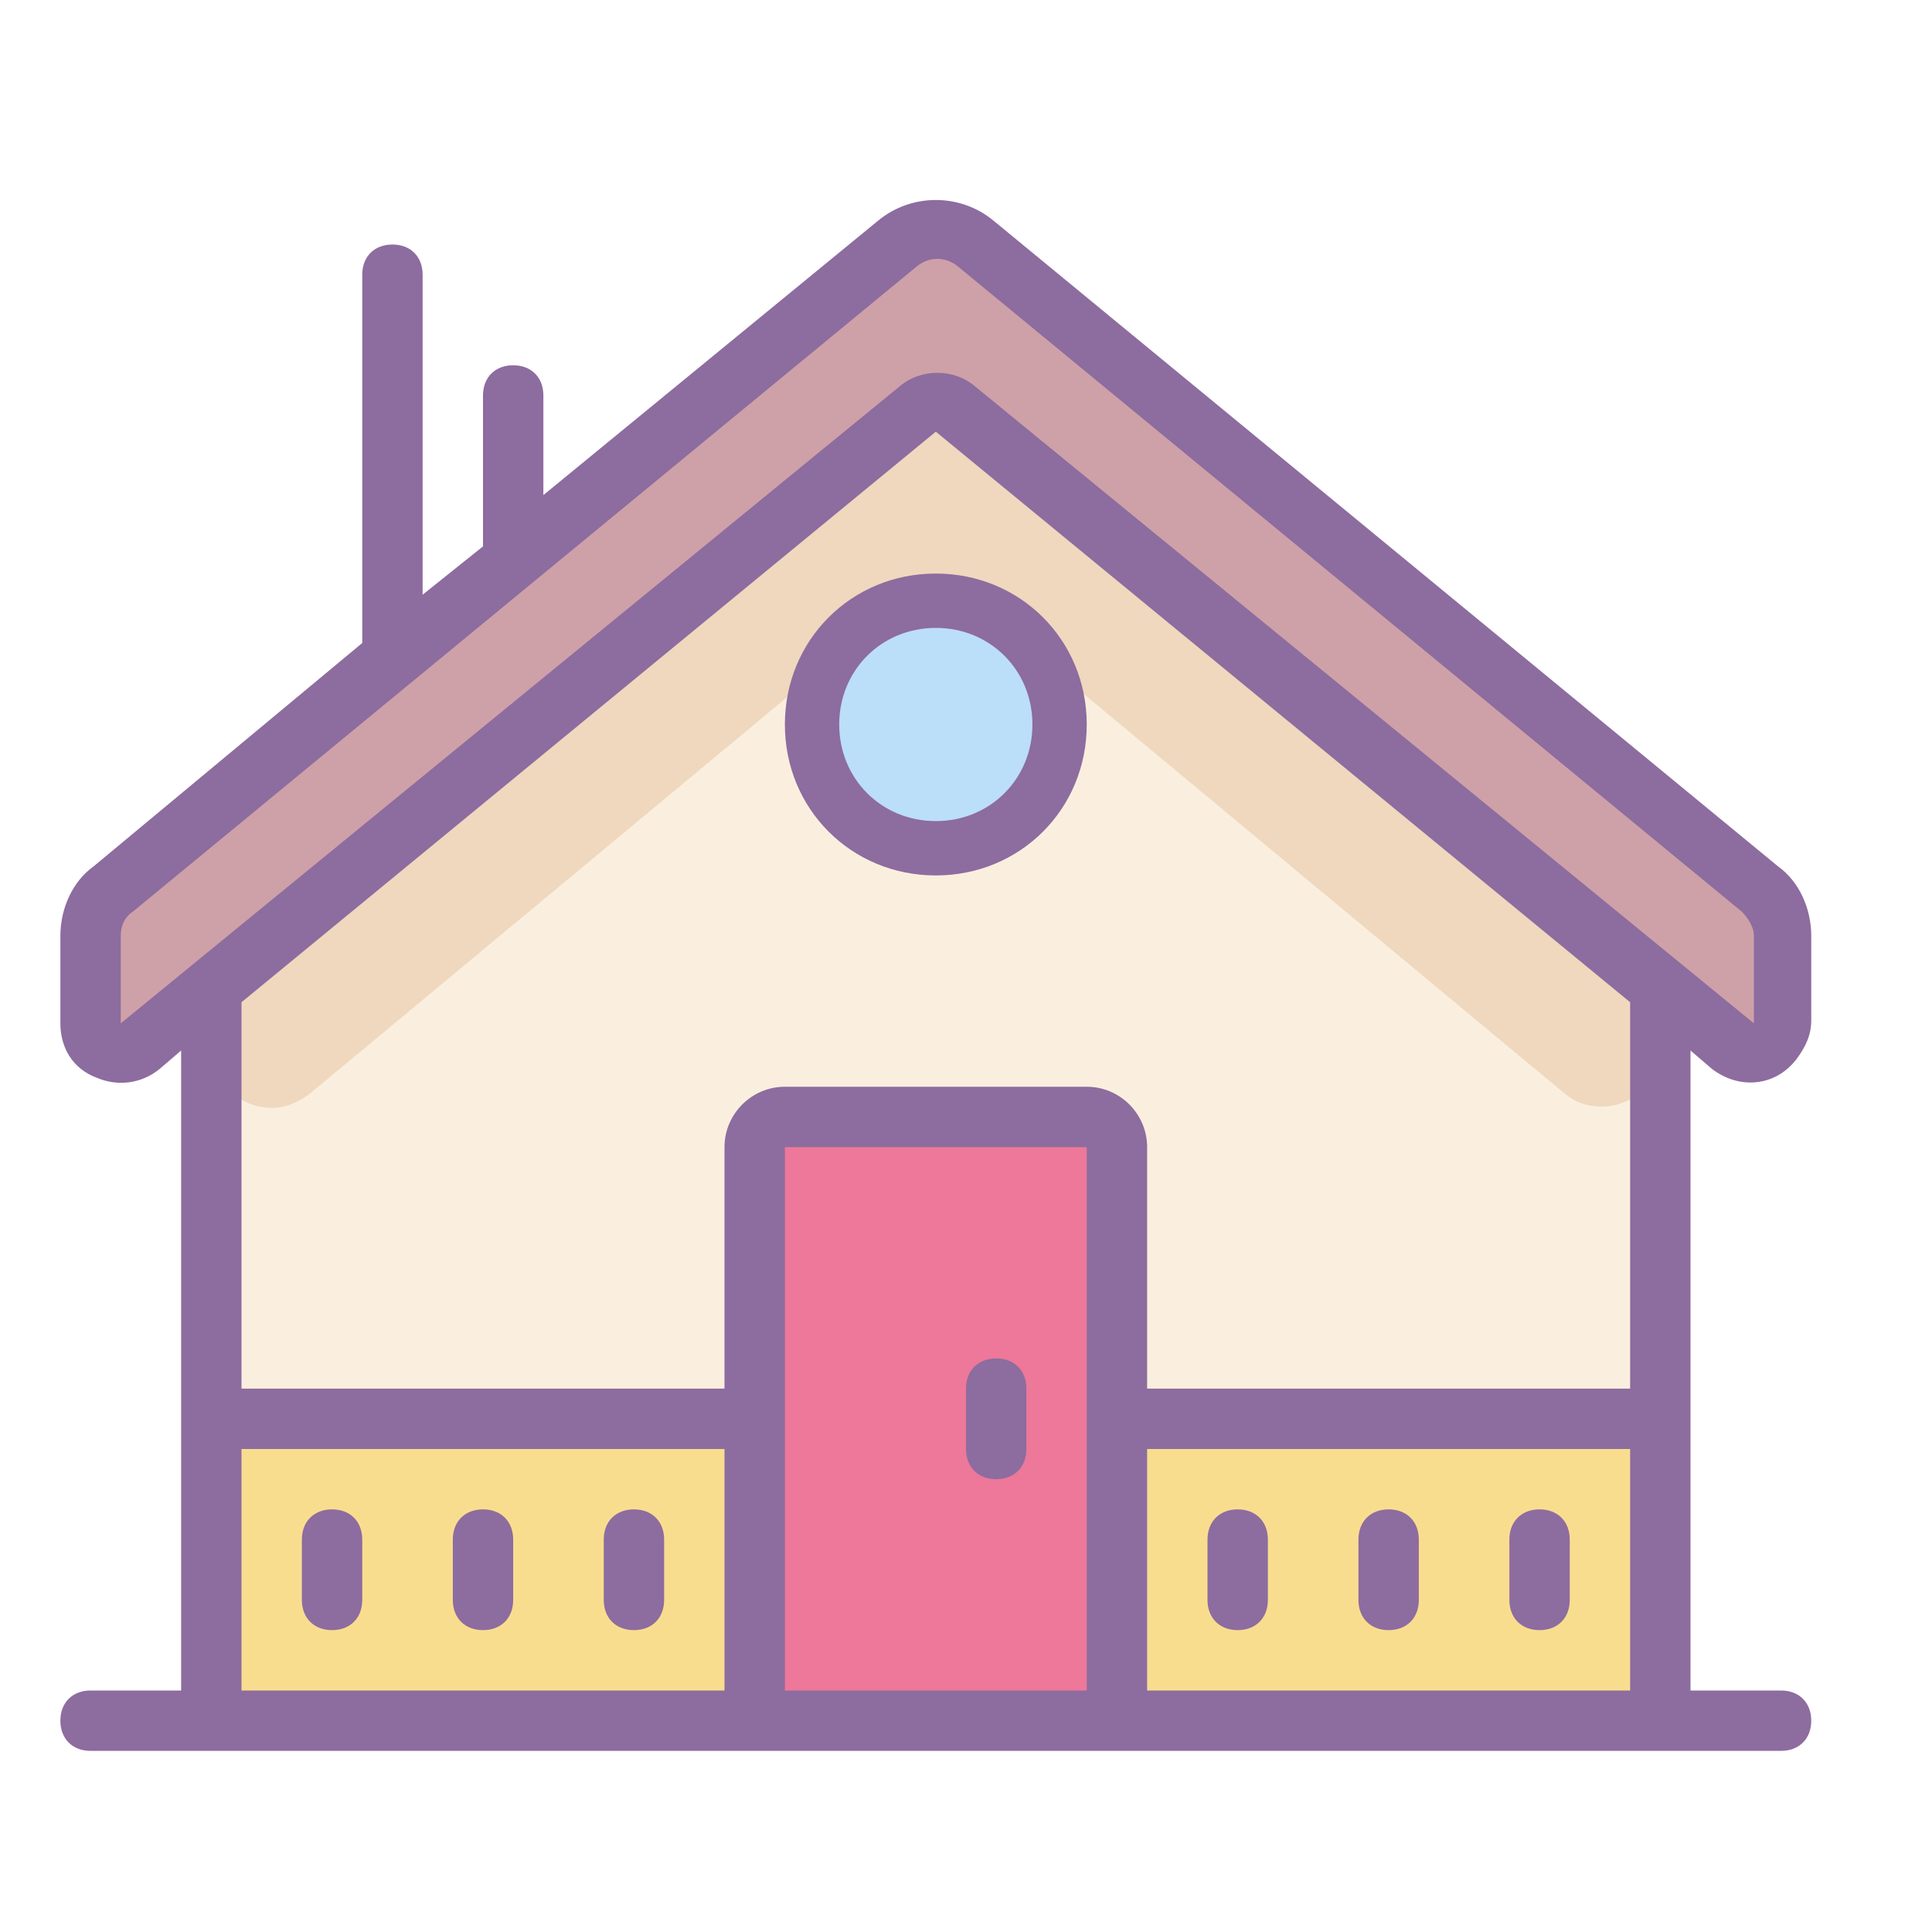
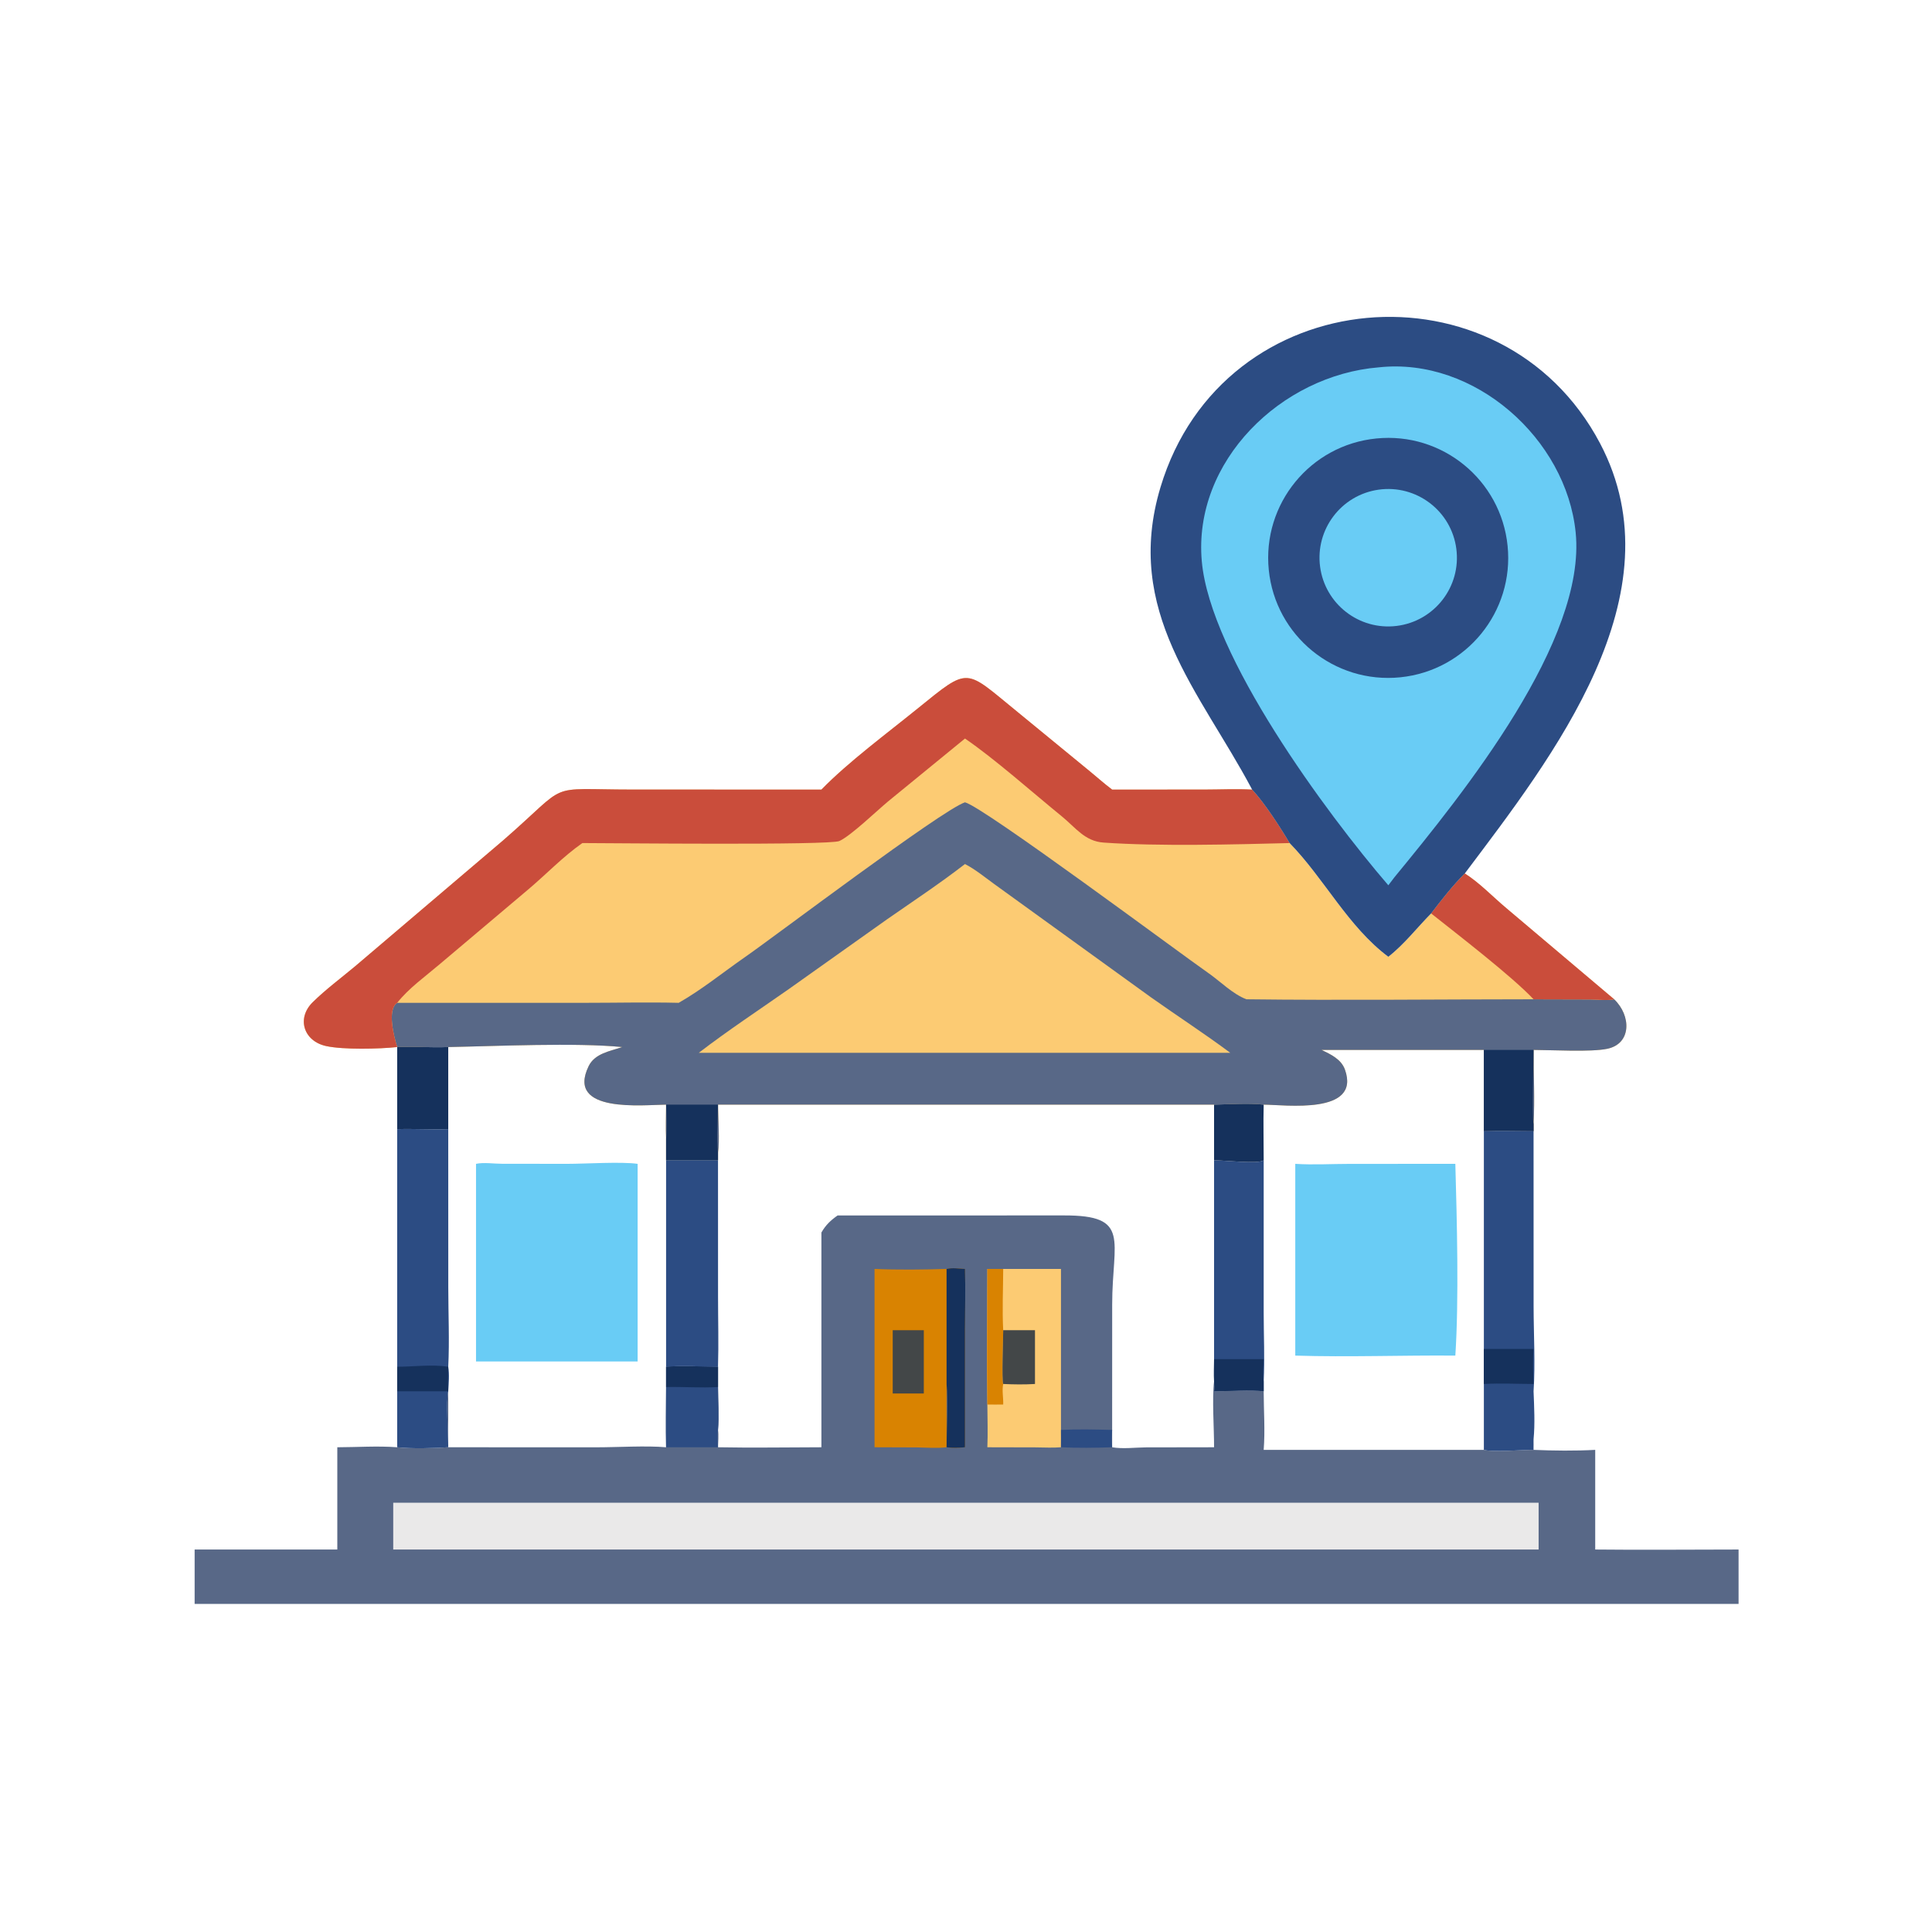
- <svg xmlns="http://www.w3.org/2000/svg" x="0px" y="0px" width="1800" height="1800" viewBox="0 0 64 64">
-   <path fill="#faefde" d="M55 33L31 13 7 33 7 57 55 57z" />
-   <path fill="#efd8be" d="M31,13L7,33v1.7c0,1.1,0.9,2,2,2c0.5,0,0.9-0.2,1.3-0.5l20.1-16.7c0.4-0.3,0.9-0.3,1.3,0l20.1,16.7 c0.8,0.7,2.1,0.6,2.8-0.3c0.3-0.4,0.5-0.8,0.5-1.3V33L31,13z" />
-   <path fill="#f9dd8f" d="M7 47H55V57H7z" />
-   <path fill="#cda1a7" d="M31.6,13.5l25.7,21.1c0.4,0.3,1.1,0.3,1.4-0.1c0.1-0.2,0.2-0.4,0.2-0.6V31c0-0.6-0.3-1.2-0.7-1.5L32.3,8 c-0.7-0.6-1.8-0.6-2.5,0l-26,21.4C3.3,29.8,3,30.3,3,31v2.9c0,0.6,0.5,1,1,1c0.2,0,0.4-0.1,0.6-0.2l25.7-21.1 C30.7,13.2,31.3,13.2,31.6,13.5z" />
-   <path fill="#8d6c9f" d="M16 50c-.6 0-1 .4-1 1v2c0 .6.4 1 1 1 .6 0 1-.4 1-1v-2C17 50.4 16.6 50 16 50zM11 50c-.6 0-1 .4-1 1v2c0 .6.4 1 1 1s1-.4 1-1v-2C12 50.4 11.6 50 11 50zM46 50c-.6 0-1 .4-1 1v2c0 .6.4 1 1 1s1-.4 1-1v-2C47 50.4 46.6 50 46 50zM51 50c-.6 0-1 .4-1 1v2c0 .6.4 1 1 1s1-.4 1-1v-2C52 50.4 51.6 50 51 50z" />
-   <path fill="#bbdef9" d="M31 20A4 4 0 1 0 31 28A4 4 0 1 0 31 20Z" />
-   <path fill="#8d6c9f" d="M31,19c-2.8,0-5,2.2-5,5s2.2,5,5,5s5-2.2,5-5S33.8,19,31,19z M31,27.2c-1.8,0-3.2-1.4-3.2-3.2s1.4-3.2,3.2-3.2 c1.8,0,3.2,1.4,3.2,3.2v0C34.2,25.8,32.8,27.2,31,27.2z" />
-   <path fill="#ed7899" d="M25 37H37V57H25z" />
-   <path fill="#8d6c9f" d="M33,45c-0.6,0-1,0.4-1,1v2c0,0.6,0.4,1,1,1s1-0.4,1-1v-2C34,45.4,33.6,45,33,45z" />
-   <path fill="#8d6c9f" d="M56.7,35.4c0.9,0.7,2.1,0.6,2.8-0.3c0.3-0.4,0.5-0.8,0.5-1.3V31c0-0.9-0.4-1.8-1.1-2.3l-26-21.4 c-1.1-0.9-2.7-0.9-3.8,0L18,16.4v-3.3c0-0.6-0.4-1-1-1s-1,0.4-1,1v5l-2,1.6V9.1c0-0.6-0.4-1-1-1s-1,0.4-1,1v12c0,0.1,0,0.1,0,0.2 l-8.9,7.4C2.4,29.2,2,30.1,2,31v2.9c0,0.8,0.4,1.5,1.2,1.8c0.7,0.3,1.5,0.2,2.1-0.3L6,34.8V56H3c-0.6,0-1,0.4-1,1s0.4,1,1,1h56 c0.6,0,1-0.4,1-1s-0.4-1-1-1h-3V34.8L56.7,35.4z M22,56h-2H8v-8h16v8H22z M26,56V38h10v18H26z M54,56H42h-2h-2v-8h16V56z M54,38v8 H38v-8c0-1.1-0.9-2-2-2H26c-1.1,0-2,0.9-2,2v8H8v-8v-4.8l23-18.9l23,18.9V38z M32.3,12.8c-0.7-0.6-1.8-0.6-2.5,0L4,33.9V31 c0-0.3,0.1-0.6,0.4-0.8l26-21.4c0.4-0.3,0.9-0.3,1.3,0l26,21.4c0.2,0.2,0.4,0.5,0.4,0.8v2.9L32.3,12.8z" />
-   <path fill="#8d6c9f" d="M21 50c-.6 0-1 .4-1 1v2c0 .6.4 1 1 1s1-.4 1-1v-2C22 50.4 21.6 50 21 50zM41 50c-.6 0-1 .4-1 1v2c0 .6.4 1 1 1s1-.4 1-1v-2C42 50.4 41.6 50 41 50z" />
+ <svg xmlns="http://www.w3.org/2000/svg" width="1024" height="1024">
+   <path fill="#FCCB73" d="M435.36 418.5c14.38-14.74 34.62-29.68 50.92-42.9 27.98-22.66 24.82-21.16 53.02 1.74l37.22 30.54c4.32 3.5 8.48 7.28 12.94 10.62l48.76-.02c8.44 0 17-.44 25.42.02 6.68 7.18 14.8 19.8 19.88 28.34 18.46 18.92 30.88 44.22 52.32 60.28 8.44-6.6 15.18-15.38 22.68-22.98 5.48-7.14 11.5-14.86 17.86-21.2 7.92 5.04 14.84 12.4 22.06 18.44l57.1 48.26c9.08 8.66 9.3 23.62-3.76 26.26-8.7 1.78-29 .62-38.96.58.02 12.98.7 26.34 0 39.3v3.76c-8.74-.02-17.58-.3-26.34 0v-43.06h-86c4.9 2.38 10.42 4.94 12.38 10.46 8.56 24.1-31.8 18.6-43.08 18.54-8.46-.92-17.76-.14-26.3 0H380.56c.04 7.06.98 19.14 0 25.58v3.92h-27.52V603.6c-.28-6-.02-12.1 0-18.12-11.94.08-53.26 4.8-41.06-20.38 3.3-6.8 11.32-7.92 17.8-10.14-24.54-2.44-66.94-.46-92.2 0-9.02.4-18.04-.38-27.06 0-9.58 1.04-28.58 1.46-37.64-.52-11.98-2.6-15.78-14.72-7.16-23.22 6.92-6.82 15.08-12.86 22.56-19.12l78.38-66.68c36.4-31.62 21.28-26.96 68.52-26.94z" />
+   <path fill="#586887" d="M359.72 531.52c12.18-6.92 23.48-16.14 35-24.14 15.58-10.78 104.46-78.08 116.74-82.14 9.84 2.44 114.24 80.24 128.92 90.44 6.44 4.48 12.9 11.16 20.24 13.96 50.7.62 101.5.02 152.2 0l30.18.08c3.76.02 8.92.74 12.54-.08 9.08 8.66 9.3 23.62-3.76 26.26-8.7 1.78-29 .62-38.96.58.02 12.98.7 26.34 0 39.3v3.76c-8.74-.02-17.58-.3-26.34 0v-43.06h-86c4.9 2.38 10.42 4.94 12.38 10.46 8.56 24.1-31.8 18.6-43.08 18.54-8.46-.92-17.76-.14-26.3 0H380.56c.04 7.06.98 19.14 0 25.58v3.92h-27.52V603.6c-.28-6-.02-12.1 0-18.12-11.94.08-53.26 4.8-41.06-20.38 3.3-6.8 11.32-7.92 17.8-10.14-24.54-2.44-66.94-.46-92.2 0-9.02.4-18.04-.38-27.06 0-1.58-5.08-5.58-19.86 0-23.44h99.6c16.5 0 33.1-.4 49.6 0" />
+   <path fill="#15315C" d="M786.48 556.48h26.34c0 6.32-.92 35.46 0 39.3v3.76c-8.74-.02-17.58-.3-26.34 0zM353.04 585.48h27.52c-.04 8.08-.96 17.64 0 25.58v3.92h-27.52V603.6c.52-6.02.2-12.1 0-18.12" />
+   <path fill="#FCCB73" d="M511.46 457.96c5.38 2.76 10.46 6.94 15.36 10.5L610 528.58c13.98 9.9 28.32 19.2 42.08 29.44H370.36c15.42-11.84 31.82-22.64 47.74-33.8l52.02-36.94c13.86-9.64 27.98-18.98 41.34-29.32" />
+   <path fill="#CA4D3B" d="M435.36 418.5c14.38-14.74 34.62-29.68 50.92-42.9 27.98-22.66 24.82-21.16 53.02 1.74l37.22 30.54c4.32 3.5 8.48 7.28 12.94 10.62l48.76-.02c8.44 0 17-.44 25.42.02 6.68 7.18 14.8 19.8 19.88 28.34-29.4.76-69.56 1.8-98.62-.26-9.96-.7-14.78-7.92-22.1-13.88-15.42-12.56-35.74-30.62-51.34-41.26l-40.82 33.38c-5.92 4.92-19.64 18.16-25.76 20.94-5.18 2.34-120.62 1.1-136.22 1.08-10.22 7.14-19.14 16.54-28.68 24.58l-47.02 39.7c-7.48 6.38-16.34 12.66-22.44 20.4-5.58 3.58-1.58 18.36 0 23.44-9.58 1.04-28.58 1.46-37.64-.52-11.98-2.6-15.78-14.72-7.16-23.22 6.92-6.82 15.08-12.86 22.56-19.12l78.38-66.68c36.4-31.62 21.28-26.96 68.52-26.94zM776.38 462.94c7.92 5.04 14.84 12.4 22.06 18.44l57.1 48.26c-3.62.82-8.78.1-12.54.08l-30.18-.08c-11.42-12.18-40.76-34.74-54.3-45.5 5.48-7.14 11.5-14.86 17.86-21.2" />
+   <path fill="#586887" d="m443.94 644.22 119.84-.02c35.88-.14 25.7 13.02 25.7 47.24l-.02 75.64c5.52.98 12.3.1 17.96.06l36.06-.06c.04-9.7-1.12-25.82 0-34.84.02 1.14.44 4.28 0 5.18 6.92-.02 20.02-.96 26.3 0 .02 10.2.8 20.9 0 31.04h116.7c4.66 1.32 20.34-.02 26.34 0-.18-1.88-.08-3.74 0-5.64.04 1.88.1 3.76 0 5.64 10.68.46 22 .58 32.68 0v52.82c25.32.28 50.66 0 75.98 0v28.84H103.16v-28.84h75.62v-54.2c10.42-.02 21.38-.8 31.74 0 7.16.84 19.82.54 27.06 0 .02-5.92-1.18-24.98 0-29.66v29.66l78.74.02c10.96 0 26.28-.96 36.72-.02-.2-10.64-.04-21.28 0-31.92V724.4c8.98-.7 18.48-.04 27.52 0v10.76c.02 7.44.62 15.34 0 22.72.44 2.88.06 6.28 0 9.2 18.24.36 36.54.02 54.8 0V653.26c2.32-4.02 4.84-6.4 8.58-9.04" />
+   <path fill="#2C4C83" d="M353.04 724.4c8.98-.7 18.48-.04 27.52 0v10.76c.02 7.44.62 15.34 0 22.72-.36 3.08-.14 6.12 0 9.2h-27.52c-.2-10.64-.04-21.28 0-31.92z" />
+   <path fill="#15315C" d="M353.04 724.4c8.98-.7 18.48-.04 27.52 0v10.76c-9.14.54-18.36-.2-27.52 0z" />
+   <path fill="#EAE9E9" d="M208.42 796.48H815.5v24.8H208.42z" />
+   <path fill="#D98301" d="M501.7 672.56c3.08-.74 6.62-.18 9.76 0 .32 10.7.02 21.44 0 32.16v62.36c-3.2.32-6.56.48-9.76 0 .02-9.82.9-24.22 0-33.54v33.54c-5.2.62-10.48.16-15.7.08l-22.48-.08v-94.52c12.56.54 25.62.38 38.18 0" />
+   <path fill="#15315C" d="M501.7 672.56c3.08-.74 6.62-.18 9.76 0 .32 10.7.02 21.44 0 32.16v62.36c-3.2.32-6.56.48-9.76 0 .02-9.82.9-24.22 0-33.54z" />
+   <path fill="#434748" d="M473.16 705.04h16.48v33.54h-16.48z" />
+   <path fill="#FCCB73" d="M523.32 672.56h39.02v85.32c0 3.08.04 6.14 0 9.2-4.42.38-9.12.06-13.56.06l-25.46-.06c.32-7.5.04-15.12 0-22.66-.32-23.92 0-47.92 0-71.86" />
+   <path fill="#D98301" d="M523.32 672.56h8.4c-.04 10.76-.58 21.78 0 32.48.02 4.04-.88 26.1 0 28.5-.74 3.44.14 7.36 0 10.88-2.8.02-5.6.08-8.4 0-.32-23.92 0-47.92 0-71.86" />
+   <path fill="#434748" d="M531.72 705.04h16.84v28.5c-5.68.34-11.18.26-16.84 0-.88-2.4.02-24.46 0-28.5" />
+   <path fill="#2C4C83" d="M562.34 757.88c8.92-.46 18.18-.22 27.12 0-.22 3.08-.28 6.14 0 9.2-8.94.32-18.18.44-27.12 0 .04-3.06 0-6.12 0-9.2M663.64 418.5l-.3-.6c-27.3-51.3-68.02-93.88-48.26-159.64 33.02-109.9 181.04-121.68 232.96-23.32 42.34 80.2-25.2 166.24-71.66 228-6.36 6.34-12.38 14.06-17.86 21.2-7.5 7.6-14.24 16.38-22.68 22.98-21.44-16.06-33.86-41.36-52.32-60.28-5.08-8.54-13.2-21.16-19.88-28.34" />
+   <path fill="#69CCF5" d="M730.78 194.7c50.72-5.52 99.38 37.88 104.36 87.56 5.74 57.1-58.92 137.56-96.04 182.68l-3.26 4.28c-33.02-38.38-94.36-121.5-98.86-171.68-4.76-53.08 42.14-98.66 93.8-102.84" />
+   <path fill="#2C4C83" d="M729.5 232.4c34.92-3.48 66.04 22 69.56 56.92s-21.9 66.08-56.82 69.66c-34.98 3.58-66.24-21.92-69.76-56.9-3.52-35 22.02-66.22 57.02-69.68" />
+   <path fill="#69CCF5" d="M730.64 259.54c20.06-2.84 38.6 11.2 41.24 31.3 2.66 20.08-11.58 38.46-31.68 40.92-19.82 2.42-37.9-11.58-40.52-31.38s11.2-38.02 30.96-40.84M686.52 616.86c9.54.62 19.34.02 28.92.02l55.92-.02c.84 29.76 1.94 72.08 0 101.64-28.24-.24-56.64.88-84.84 0zM252.3 616.86c4.02-.88 9.54-.04 13.72-.04l34.58.04c9.6 0 28.66-1.24 37.36 0V721.6H252.3z" />
+   <path fill="#2C4C83" d="M210.52 598.48c9-.28 18.04.3 27.06 0l.02 84c0 13.86.68 28.08-.02 41.92.7 4.16.24 8.8 0 13.02-1.18 4.68.02 23.74 0 29.66-7.24.54-19.9.84-27.06 0v-168.6" />
+   <path fill="#15315C" d="M210.52 724.4c9 0 18.12-1.36 27.06 0-.1 4.34-.22 8.66 0 13.02h-27.06z" />
+   <path fill="#2C4C83" d="M786.48 599.54c8.76-.3 17.6-.02 26.34 0l.02 92.88c.02 14.86.96 30.22-.02 45 .32 8.12.8 17.34 0 25.4-.08 1.9-.18 3.76 0 5.64-6-.02-21.68 1.32-26.34 0V599.54" />
+   <path fill="#15315C" d="M786.48 714.98h26.34c-.48 6.2-.22 12.36 0 18.56-8.7-.02-17.64-.48-26.34 0z" />
+   <path fill="#2C4C83" d="M669.78 614.98v80.56c0 12.18.6 24.56 0 36.7v5.18c-6.28-.96-19.38-.02-26.3 0 .44-.9.02-4.04 0-5.18-.14-3.94-.02-7.92 0-11.86v-105.4c4.74-.06 23.62 2.12 26.3 0" />
+   <path fill="#15315C" d="M643.48 720.38h26.3c-.14 3.88-.54 8.02 0 11.86v5.18c-6.28-.96-19.38-.02-26.3 0 .44-.9.02-4.04 0-5.18-.14-3.94-.02-7.92 0-11.86" />
+   <path fill="#2C4C83" d="M353.04 614.98h27.52l.02 72.64c0 12.22.36 24.56-.02 36.78-9.04-.04-18.54-.7-27.52 0z" />
+   <path fill="#15315C" d="M210.52 554.96c9.02-.38 18.04.4 27.06 0v43.52c-9.02.3-18.06-.28-27.06 0zM643.48 585.48c8.54-.14 17.84-.92 26.3 0-.26 9.82.02 19.66 0 29.5-2.68 2.12-21.56-.06-26.3 0z" />
</svg>
